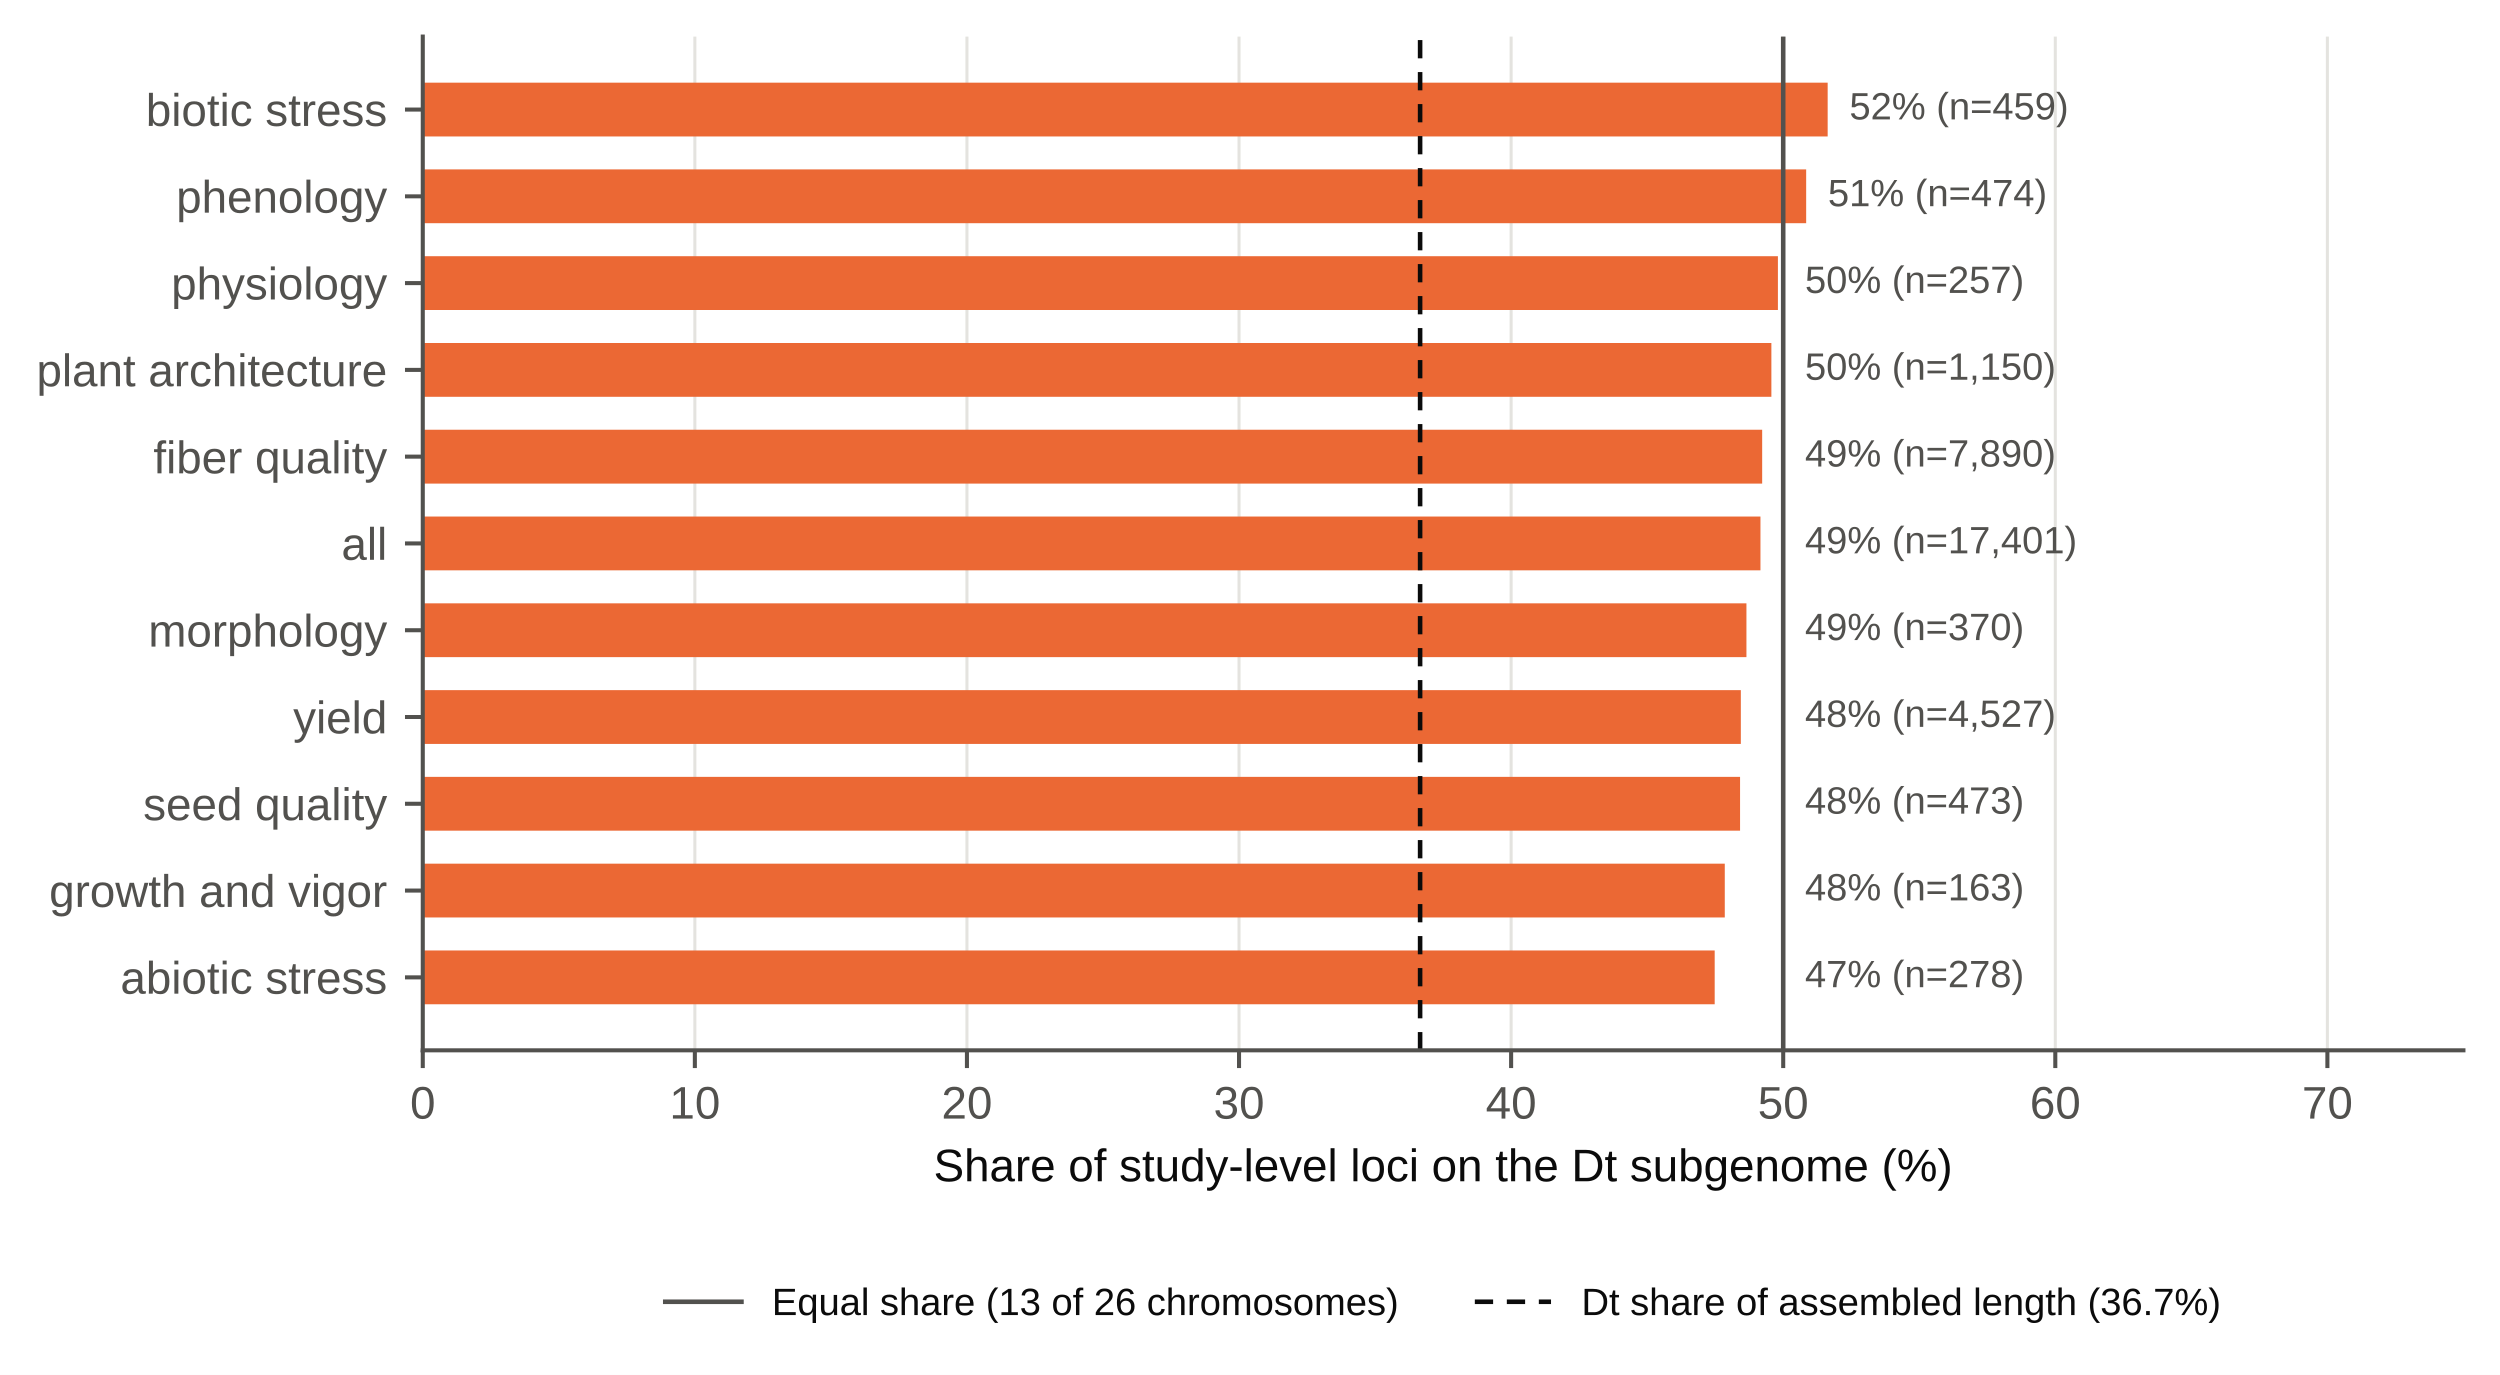
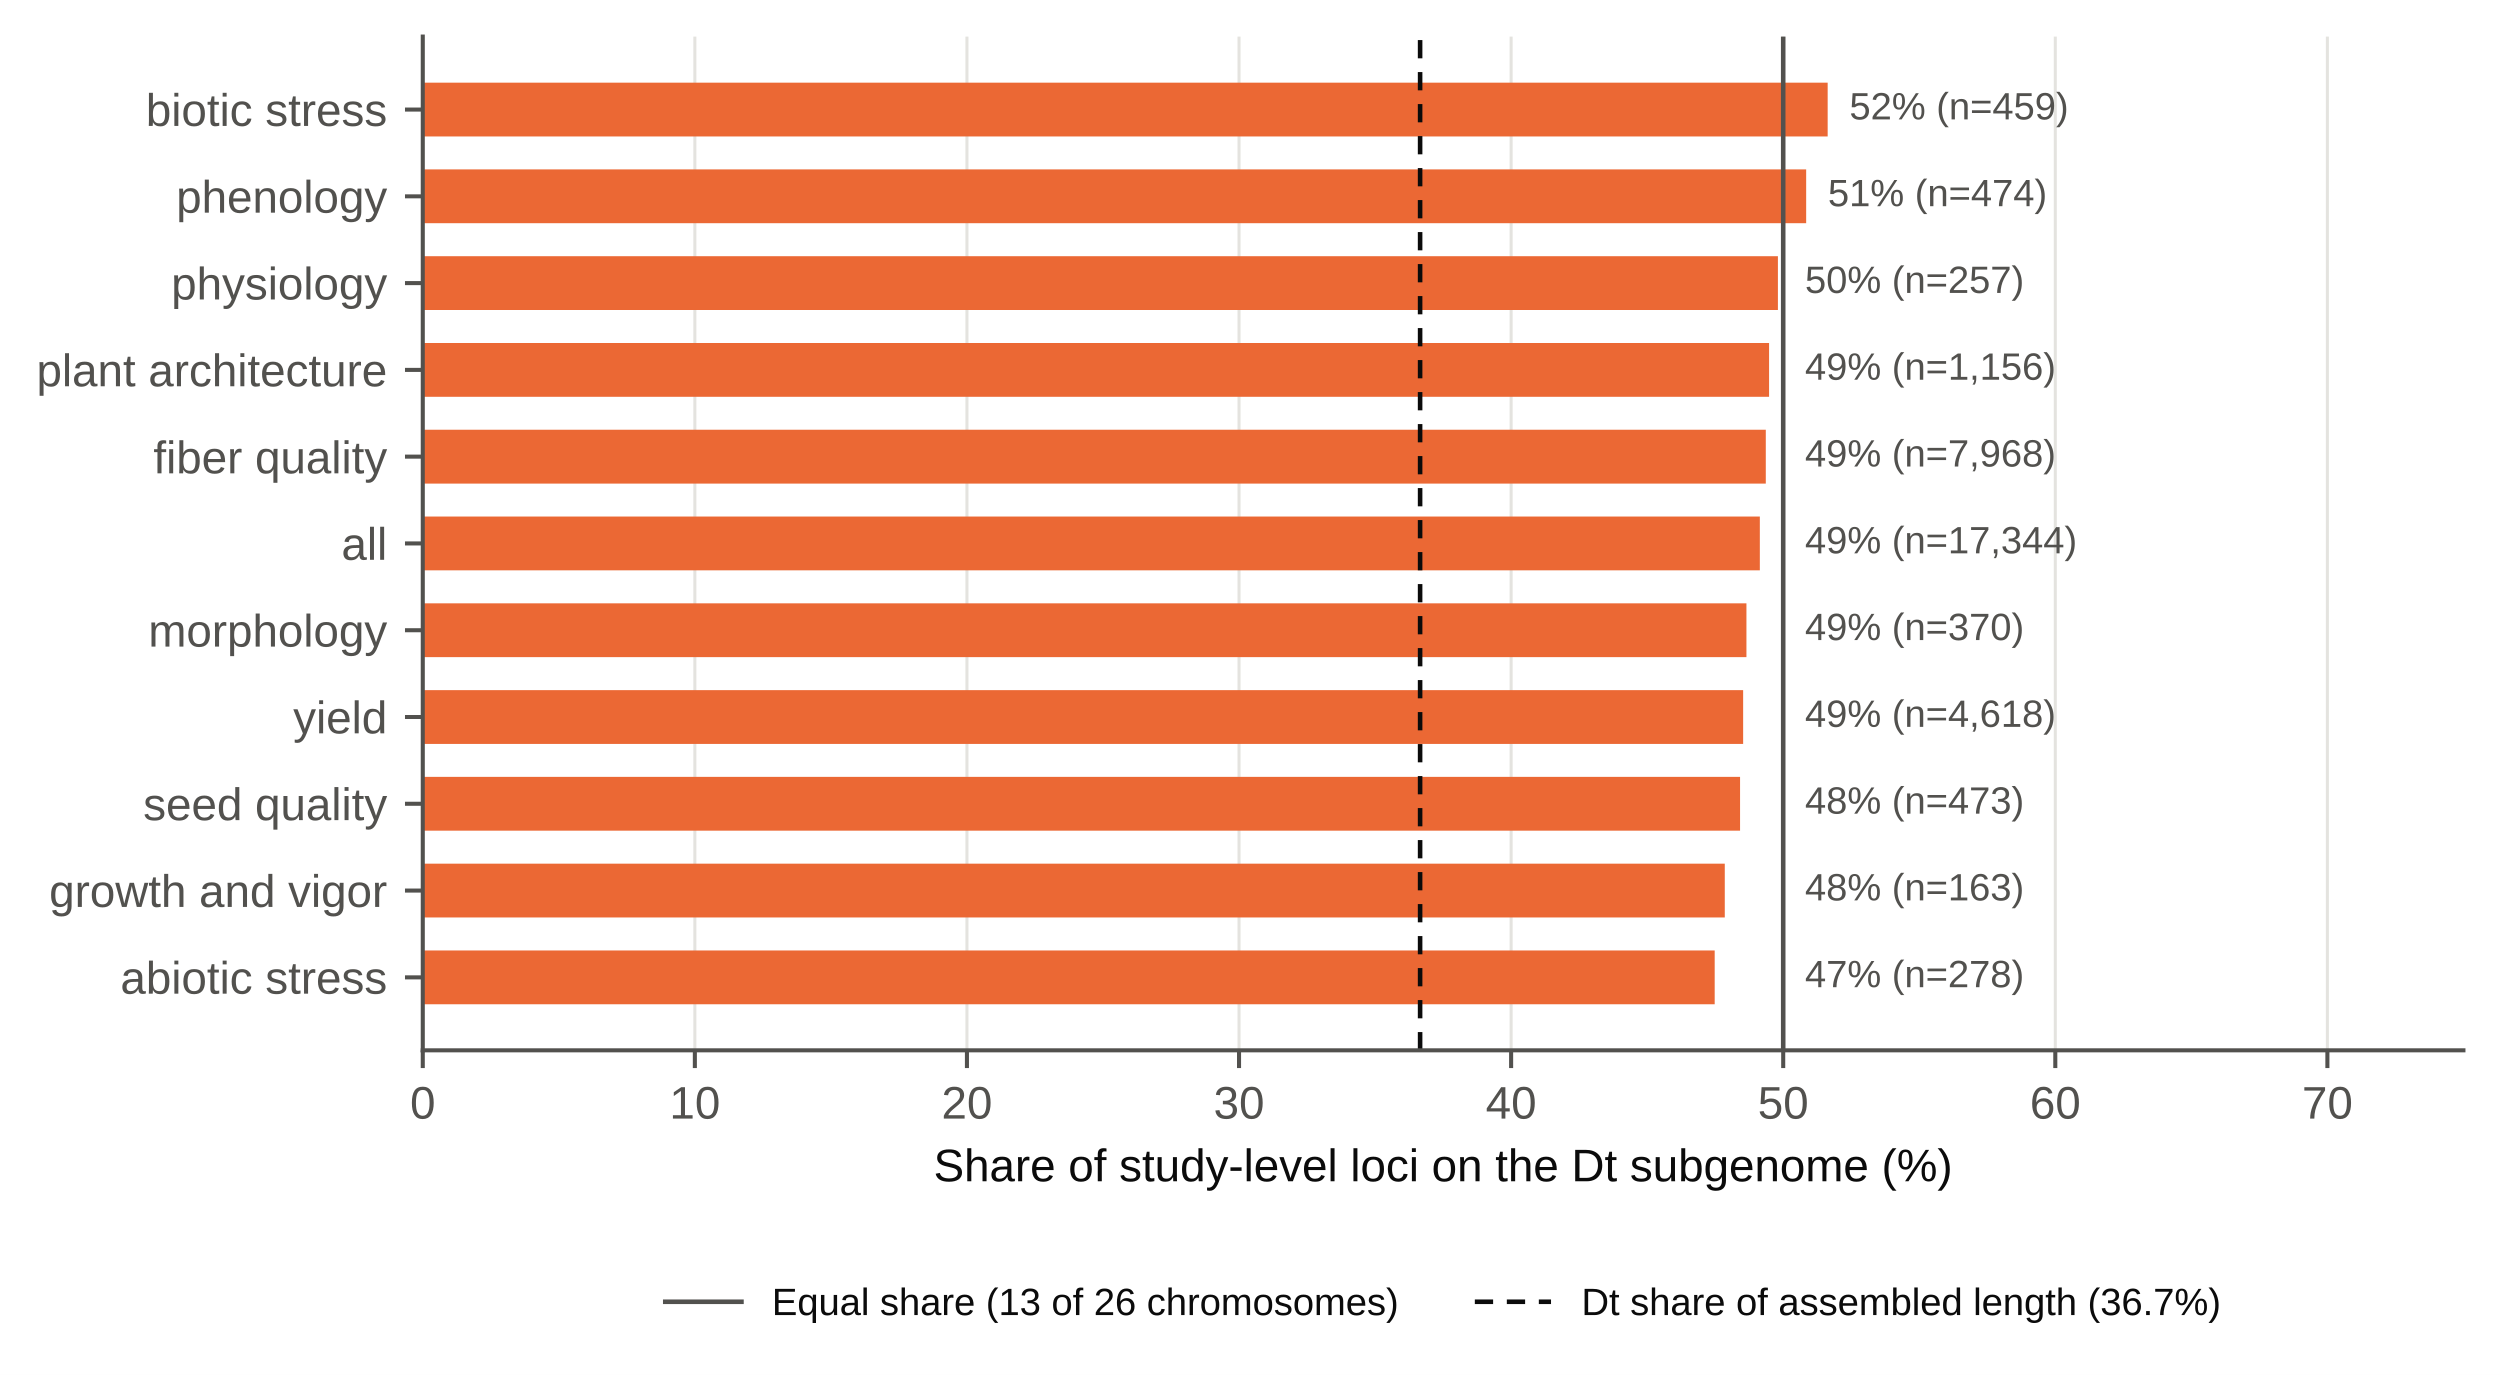
<svg xmlns="http://www.w3.org/2000/svg" xmlns:xlink="http://www.w3.org/1999/xlink" width="492.193pt" height="270.689pt" viewBox="0 0 492.193 270.689" version="1.1">
  <defs>
    <style type="text/css">*{stroke-linejoin: round; stroke-linecap: butt}</style>
  </defs>
  <g id="figure_1">
    <g id="patch_1">
      <path d="M 0 270.689  L 492.193 270.689  L 492.193 0  L 0 0  z " style="fill: #ffffff" />
    </g>
    <g id="axes_1">
      <g id="patch_2">
        <path d="M 83.233 206.784  L 484.993 206.784  L 484.993 7.2  L 83.233 7.2  z " style="fill: #ffffff" />
      </g>
      <g id="matplotlib.axis_1">
        <g id="xtick_1">
          <g id="line2d_1">
-             <path d="M 83.233 206.784  L 83.233 7.2  " clip-path="url(#pad573e11e2)" style="fill: none; stroke: #e4e3df; stroke-width: 0.6; stroke-linecap: square" />
+             <path d="M 83.233 206.784  L 83.233 7.2  " clip-path="url(#p16ce8aff1f)" style="fill: none; stroke: #e4e3df; stroke-width: 0.6; stroke-linecap: square" />
          </g>
          <g id="line2d_2">
            <defs>
-               <path id="mef7775f29e" d="M 0 0  L 0 3.5  " style="stroke: #52514e; stroke-width: 0.8" />
+               <path id="m2fff115360" d="M 0 0  L 0 3.5  " style="stroke: #52514e; stroke-width: 0.8" />
            </defs>
            <g>
-               <use xlink:href="#mef7775f29e" x="83.233" y="206.784" style="fill: #52514e; stroke: #52514e; stroke-width: 0.8" />
+               <use xlink:href="#m2fff115360" x="83.233" y="206.784" style="fill: #52514e; stroke: #52514e; stroke-width: 0.8" />
            </g>
          </g>
          <g id="text_1">
            <text style="font-size: 9px; font-family: 'Arial', 'Helvetica', 'DejaVu Sans'; text-anchor: middle; fill: #52514e" x="83.233" y="220.226" transform="rotate(-0 83.23281 220.226)">0</text>
          </g>
        </g>
        <g id="xtick_2">
          <g id="line2d_3">
-             <path d="M 136.801 206.784  L 136.801 7.2  " clip-path="url(#pad573e11e2)" style="fill: none; stroke: #e4e3df; stroke-width: 0.6; stroke-linecap: square" />
+             <path d="M 136.801 206.784  L 136.801 7.2  " clip-path="url(#p16ce8aff1f)" style="fill: none; stroke: #e4e3df; stroke-width: 0.6; stroke-linecap: square" />
          </g>
          <g id="line2d_4">
            <g>
-               <use xlink:href="#mef7775f29e" x="136.801" y="206.784" style="fill: #52514e; stroke: #52514e; stroke-width: 0.8" />
+               <use xlink:href="#m2fff115360" x="136.801" y="206.784" style="fill: #52514e; stroke: #52514e; stroke-width: 0.8" />
            </g>
          </g>
          <g id="text_2">
            <text style="font-size: 9px; font-family: 'Arial', 'Helvetica', 'DejaVu Sans'; text-anchor: middle; fill: #52514e" x="136.801" y="220.226" transform="rotate(-0 136.8008 220.226)">10</text>
          </g>
        </g>
        <g id="xtick_3">
          <g id="line2d_5">
-             <path d="M 190.369 206.784  L 190.369 7.2  " clip-path="url(#pad573e11e2)" style="fill: none; stroke: #e4e3df; stroke-width: 0.6; stroke-linecap: square" />
+             <path d="M 190.369 206.784  L 190.369 7.2  " clip-path="url(#p16ce8aff1f)" style="fill: none; stroke: #e4e3df; stroke-width: 0.6; stroke-linecap: square" />
          </g>
          <g id="line2d_6">
            <g>
-               <use xlink:href="#mef7775f29e" x="190.369" y="206.784" style="fill: #52514e; stroke: #52514e; stroke-width: 0.8" />
+               <use xlink:href="#m2fff115360" x="190.369" y="206.784" style="fill: #52514e; stroke: #52514e; stroke-width: 0.8" />
            </g>
          </g>
          <g id="text_3">
            <text style="font-size: 9px; font-family: 'Arial', 'Helvetica', 'DejaVu Sans'; text-anchor: middle; fill: #52514e" x="190.369" y="220.226" transform="rotate(-0 190.3688 220.226)">20</text>
          </g>
        </g>
        <g id="xtick_4">
          <g id="line2d_7">
-             <path d="M 243.937 206.784  L 243.937 7.2  " clip-path="url(#pad573e11e2)" style="fill: none; stroke: #e4e3df; stroke-width: 0.6; stroke-linecap: square" />
+             <path d="M 243.937 206.784  L 243.937 7.2  " clip-path="url(#p16ce8aff1f)" style="fill: none; stroke: #e4e3df; stroke-width: 0.6; stroke-linecap: square" />
          </g>
          <g id="line2d_8">
            <g>
-               <use xlink:href="#mef7775f29e" x="243.937" y="206.784" style="fill: #52514e; stroke: #52514e; stroke-width: 0.8" />
+               <use xlink:href="#m2fff115360" x="243.937" y="206.784" style="fill: #52514e; stroke: #52514e; stroke-width: 0.8" />
            </g>
          </g>
          <g id="text_4">
            <text style="font-size: 9px; font-family: 'Arial', 'Helvetica', 'DejaVu Sans'; text-anchor: middle; fill: #52514e" x="243.937" y="220.226" transform="rotate(-0 243.9368 220.226)">30</text>
          </g>
        </g>
        <g id="xtick_5">
          <g id="line2d_9">
-             <path d="M 297.505 206.784  L 297.505 7.2  " clip-path="url(#pad573e11e2)" style="fill: none; stroke: #e4e3df; stroke-width: 0.6; stroke-linecap: square" />
+             <path d="M 297.505 206.784  L 297.505 7.2  " clip-path="url(#p16ce8aff1f)" style="fill: none; stroke: #e4e3df; stroke-width: 0.6; stroke-linecap: square" />
          </g>
          <g id="line2d_10">
            <g>
-               <use xlink:href="#mef7775f29e" x="297.505" y="206.784" style="fill: #52514e; stroke: #52514e; stroke-width: 0.8" />
+               <use xlink:href="#m2fff115360" x="297.505" y="206.784" style="fill: #52514e; stroke: #52514e; stroke-width: 0.8" />
            </g>
          </g>
          <g id="text_5">
            <text style="font-size: 9px; font-family: 'Arial', 'Helvetica', 'DejaVu Sans'; text-anchor: middle; fill: #52514e" x="297.505" y="220.226" transform="rotate(-0 297.5048 220.226)">40</text>
          </g>
        </g>
        <g id="xtick_6">
          <g id="line2d_11">
-             <path d="M 351.073 206.784  L 351.073 7.2  " clip-path="url(#pad573e11e2)" style="fill: none; stroke: #e4e3df; stroke-width: 0.6; stroke-linecap: square" />
+             <path d="M 351.073 206.784  L 351.073 7.2  " clip-path="url(#p16ce8aff1f)" style="fill: none; stroke: #e4e3df; stroke-width: 0.6; stroke-linecap: square" />
          </g>
          <g id="line2d_12">
            <g>
-               <use xlink:href="#mef7775f29e" x="351.073" y="206.784" style="fill: #52514e; stroke: #52514e; stroke-width: 0.8" />
+               <use xlink:href="#m2fff115360" x="351.073" y="206.784" style="fill: #52514e; stroke: #52514e; stroke-width: 0.8" />
            </g>
          </g>
          <g id="text_6">
            <text style="font-size: 9px; font-family: 'Arial', 'Helvetica', 'DejaVu Sans'; text-anchor: middle; fill: #52514e" x="351.073" y="220.226" transform="rotate(-0 351.0728 220.226)">50</text>
          </g>
        </g>
        <g id="xtick_7">
          <g id="line2d_13">
-             <path d="M 404.641 206.784  L 404.641 7.2  " clip-path="url(#pad573e11e2)" style="fill: none; stroke: #e4e3df; stroke-width: 0.6; stroke-linecap: square" />
+             <path d="M 404.641 206.784  L 404.641 7.2  " clip-path="url(#p16ce8aff1f)" style="fill: none; stroke: #e4e3df; stroke-width: 0.6; stroke-linecap: square" />
          </g>
          <g id="line2d_14">
            <g>
-               <use xlink:href="#mef7775f29e" x="404.641" y="206.784" style="fill: #52514e; stroke: #52514e; stroke-width: 0.8" />
+               <use xlink:href="#m2fff115360" x="404.641" y="206.784" style="fill: #52514e; stroke: #52514e; stroke-width: 0.8" />
            </g>
          </g>
          <g id="text_7">
            <text style="font-size: 9px; font-family: 'Arial', 'Helvetica', 'DejaVu Sans'; text-anchor: middle; fill: #52514e" x="404.641" y="220.226" transform="rotate(-0 404.6408 220.226)">60</text>
          </g>
        </g>
        <g id="xtick_8">
          <g id="line2d_15">
-             <path d="M 458.209 206.784  L 458.209 7.2  " clip-path="url(#pad573e11e2)" style="fill: none; stroke: #e4e3df; stroke-width: 0.6; stroke-linecap: square" />
+             <path d="M 458.209 206.784  L 458.209 7.2  " clip-path="url(#p16ce8aff1f)" style="fill: none; stroke: #e4e3df; stroke-width: 0.6; stroke-linecap: square" />
          </g>
          <g id="line2d_16">
            <g>
-               <use xlink:href="#mef7775f29e" x="458.209" y="206.784" style="fill: #52514e; stroke: #52514e; stroke-width: 0.8" />
+               <use xlink:href="#m2fff115360" x="458.209" y="206.784" style="fill: #52514e; stroke: #52514e; stroke-width: 0.8" />
            </g>
          </g>
          <g id="text_8">
            <text style="font-size: 9px; font-family: 'Arial', 'Helvetica', 'DejaVu Sans'; text-anchor: middle; fill: #52514e" x="458.209" y="220.226" transform="rotate(-0 458.2088 220.226)">70</text>
          </g>
        </g>
        <g id="text_9">
          <text style="font-size: 9px; font-family: 'Arial', 'Helvetica', 'DejaVu Sans'; text-anchor: middle; fill: #0b0b0b" x="284.113" y="232.566" transform="rotate(-0 284.1128 232.5665)">Share of study-level loci on the Dt subgenome (%)</text>
        </g>
      </g>
      <g id="matplotlib.axis_2">
        <g id="ytick_1">
          <g id="line2d_17">
            <defs>
-               <path id="m5007015c02" d="M 0 0  L -3.5 0  " style="stroke: #52514e; stroke-width: 0.8" />
+               <path id="me42bcd1c63" d="M 0 0  L -3.5 0  " style="stroke: #52514e; stroke-width: 0.8" />
            </defs>
            <g>
-               <use xlink:href="#m5007015c02" x="83.233" y="192.416" style="fill: #52514e; stroke: #52514e; stroke-width: 0.8" />
+               <use xlink:href="#me42bcd1c63" x="83.233" y="192.416" style="fill: #52514e; stroke: #52514e; stroke-width: 0.8" />
            </g>
          </g>
          <g id="text_10">
            <text style="font-size: 9px; font-family: 'Arial', 'Helvetica', 'DejaVu Sans'; text-anchor: end; fill: #52514e" x="76.233" y="195.637" transform="rotate(-0 76.23281 195.6367)">abiotic stress</text>
          </g>
        </g>
        <g id="ytick_2">
          <g id="line2d_18">
            <g>
-               <use xlink:href="#m5007015c02" x="83.233" y="175.331" style="fill: #52514e; stroke: #52514e; stroke-width: 0.8" />
+               <use xlink:href="#me42bcd1c63" x="83.233" y="175.331" style="fill: #52514e; stroke: #52514e; stroke-width: 0.8" />
            </g>
          </g>
          <g id="text_11">
            <text style="font-size: 9px; font-family: 'Arial', 'Helvetica', 'DejaVu Sans'; text-anchor: end; fill: #52514e" x="76.233" y="178.552" transform="rotate(-0 76.23281 178.552)">growth and vigor</text>
          </g>
        </g>
        <g id="ytick_3">
          <g id="line2d_19">
            <g>
-               <use xlink:href="#m5007015c02" x="83.233" y="158.246" style="fill: #52514e; stroke: #52514e; stroke-width: 0.8" />
+               <use xlink:href="#me42bcd1c63" x="83.233" y="158.246" style="fill: #52514e; stroke: #52514e; stroke-width: 0.8" />
            </g>
          </g>
          <g id="text_12">
            <text style="font-size: 9px; font-family: 'Arial', 'Helvetica', 'DejaVu Sans'; text-anchor: end; fill: #52514e" x="76.233" y="161.467" transform="rotate(-0 76.23281 161.4673)">seed quality</text>
          </g>
        </g>
        <g id="ytick_4">
          <g id="line2d_20">
            <g>
-               <use xlink:href="#m5007015c02" x="83.233" y="141.161" style="fill: #52514e; stroke: #52514e; stroke-width: 0.8" />
+               <use xlink:href="#me42bcd1c63" x="83.233" y="141.161" style="fill: #52514e; stroke: #52514e; stroke-width: 0.8" />
            </g>
          </g>
          <g id="text_13">
            <text style="font-size: 9px; font-family: 'Arial', 'Helvetica', 'DejaVu Sans'; text-anchor: end; fill: #52514e" x="76.233" y="144.383" transform="rotate(-0 76.23281 144.3825)">yield</text>
          </g>
        </g>
        <g id="ytick_5">
          <g id="line2d_21">
            <g>
-               <use xlink:href="#m5007015c02" x="83.233" y="124.077" style="fill: #52514e; stroke: #52514e; stroke-width: 0.8" />
+               <use xlink:href="#me42bcd1c63" x="83.233" y="124.077" style="fill: #52514e; stroke: #52514e; stroke-width: 0.8" />
            </g>
          </g>
          <g id="text_14">
            <text style="font-size: 9px; font-family: 'Arial', 'Helvetica', 'DejaVu Sans'; text-anchor: end; fill: #52514e" x="76.233" y="127.298" transform="rotate(-0 76.23281 127.2978)">morphology</text>
          </g>
        </g>
        <g id="ytick_6">
          <g id="line2d_22">
            <g>
-               <use xlink:href="#m5007015c02" x="83.233" y="106.992" style="fill: #52514e; stroke: #52514e; stroke-width: 0.8" />
+               <use xlink:href="#me42bcd1c63" x="83.233" y="106.992" style="fill: #52514e; stroke: #52514e; stroke-width: 0.8" />
            </g>
          </g>
          <g id="text_15">
            <text style="font-size: 9px; font-family: 'Arial', 'Helvetica', 'DejaVu Sans'; text-anchor: end; fill: #52514e" x="76.233" y="110.213" transform="rotate(-0 76.23281 110.213)">all</text>
          </g>
        </g>
        <g id="ytick_7">
          <g id="line2d_23">
            <g>
-               <use xlink:href="#m5007015c02" x="83.233" y="89.907" style="fill: #52514e; stroke: #52514e; stroke-width: 0.8" />
+               <use xlink:href="#me42bcd1c63" x="83.233" y="89.907" style="fill: #52514e; stroke: #52514e; stroke-width: 0.8" />
            </g>
          </g>
          <g id="text_16">
            <text style="font-size: 9px; font-family: 'Arial', 'Helvetica', 'DejaVu Sans'; text-anchor: end; fill: #52514e" x="76.233" y="93.183" transform="rotate(-0 76.23281 93.18311)">fiber quality</text>
          </g>
        </g>
        <g id="ytick_8">
          <g id="line2d_24">
            <g>
-               <use xlink:href="#m5007015c02" x="83.233" y="72.823" style="fill: #52514e; stroke: #52514e; stroke-width: 0.8" />
+               <use xlink:href="#me42bcd1c63" x="83.233" y="72.823" style="fill: #52514e; stroke: #52514e; stroke-width: 0.8" />
            </g>
          </g>
          <g id="text_17">
            <text style="font-size: 9px; font-family: 'Arial', 'Helvetica', 'DejaVu Sans'; text-anchor: end; fill: #52514e" x="76.233" y="76.044" transform="rotate(-0 76.23281 76.04352)">plant architecture</text>
          </g>
        </g>
        <g id="ytick_9">
          <g id="line2d_25">
            <g>
-               <use xlink:href="#m5007015c02" x="83.233" y="55.738" style="fill: #52514e; stroke: #52514e; stroke-width: 0.8" />
+               <use xlink:href="#me42bcd1c63" x="83.233" y="55.738" style="fill: #52514e; stroke: #52514e; stroke-width: 0.8" />
            </g>
          </g>
          <g id="text_18">
            <text style="font-size: 9px; font-family: 'Arial', 'Helvetica', 'DejaVu Sans'; text-anchor: end; fill: #52514e" x="76.233" y="58.959" transform="rotate(-0 76.23281 58.95878)">physiology</text>
          </g>
        </g>
        <g id="ytick_10">
          <g id="line2d_26">
            <g>
-               <use xlink:href="#m5007015c02" x="83.233" y="38.653" style="fill: #52514e; stroke: #52514e; stroke-width: 0.8" />
+               <use xlink:href="#me42bcd1c63" x="83.233" y="38.653" style="fill: #52514e; stroke: #52514e; stroke-width: 0.8" />
            </g>
          </g>
          <g id="text_19">
            <text style="font-size: 9px; font-family: 'Arial', 'Helvetica', 'DejaVu Sans'; text-anchor: end; fill: #52514e" x="76.233" y="41.874" transform="rotate(-0 76.23281 41.87403)">phenology</text>
          </g>
        </g>
        <g id="ytick_11">
          <g id="line2d_27">
            <g>
-               <use xlink:href="#m5007015c02" x="83.233" y="21.568" style="fill: #52514e; stroke: #52514e; stroke-width: 0.8" />
+               <use xlink:href="#me42bcd1c63" x="83.233" y="21.568" style="fill: #52514e; stroke: #52514e; stroke-width: 0.8" />
            </g>
          </g>
          <g id="text_20">
            <text style="font-size: 9px; font-family: 'Arial', 'Helvetica', 'DejaVu Sans'; text-anchor: end; fill: #52514e" x="76.233" y="24.789" transform="rotate(-0 76.23281 24.78929)">biotic stress</text>
          </g>
        </g>
      </g>
      <g id="patch_3">
-         <path d="M 83.233 197.712  L 337.584 197.712  L 337.584 187.119  L 83.233 187.119  z " clip-path="url(#pad573e11e2)" style="fill: #eb6834" />
+         <path d="M 83.233 197.712  L 337.584 197.712  L 337.584 187.119  L 83.233 187.119  z " clip-path="url(#p16ce8aff1f)" style="fill: #eb6834" />
      </g>
      <g id="patch_4">
-         <path d="M 83.233 180.627  L 339.57 180.627  L 339.57 170.035  L 83.233 170.035  z " clip-path="url(#pad573e11e2)" style="fill: #eb6834" />
+         <path d="M 83.233 180.627  L 339.57 180.627  L 339.57 170.035  L 83.233 170.035  z " clip-path="url(#p16ce8aff1f)" style="fill: #eb6834" />
      </g>
      <g id="patch_5">
-         <path d="M 83.233 163.543  L 342.579 163.543  L 342.579 152.95  L 83.233 152.95  z " clip-path="url(#pad573e11e2)" style="fill: #eb6834" />
+         <path d="M 83.233 163.543  L 342.579 163.543  L 342.579 152.95  L 83.233 152.95  z " clip-path="url(#p16ce8aff1f)" style="fill: #eb6834" />
      </g>
      <g id="patch_6">
-         <path d="M 83.233 146.458  L 342.731 146.458  L 342.731 135.865  L 83.233 135.865  z " clip-path="url(#pad573e11e2)" style="fill: #eb6834" />
+         <path d="M 83.233 146.458  L 343.185 146.458  L 343.185 135.865  L 83.233 135.865  z " clip-path="url(#p16ce8aff1f)" style="fill: #eb6834" />
      </g>
      <g id="patch_7">
-         <path d="M 83.233 129.373  L 343.834 129.373  L 343.834 118.78  L 83.233 118.78  z " clip-path="url(#pad573e11e2)" style="fill: #eb6834" />
+         <path d="M 83.233 129.373  L 343.834 129.373  L 343.834 118.78  L 83.233 118.78  z " clip-path="url(#p16ce8aff1f)" style="fill: #eb6834" />
      </g>
      <g id="patch_8">
-         <path d="M 83.233 112.288  L 346.594 112.288  L 346.594 101.696  L 83.233 101.696  z " clip-path="url(#pad573e11e2)" style="fill: #eb6834" />
+         <path d="M 83.233 112.288  L 346.471 112.288  L 346.471 101.696  L 83.233 101.696  z " clip-path="url(#p16ce8aff1f)" style="fill: #eb6834" />
      </g>
      <g id="patch_9">
-         <path d="M 83.233 95.204  L 346.931 95.204  L 346.931 84.611  L 83.233 84.611  z " clip-path="url(#pad573e11e2)" style="fill: #eb6834" />
+         <path d="M 83.233 95.204  L 347.644 95.204  L 347.644 84.611  L 83.233 84.611  z " clip-path="url(#p16ce8aff1f)" style="fill: #eb6834" />
      </g>
      <g id="patch_10">
-         <path d="M 83.233 78.119  L 348.744 78.119  L 348.744 67.526  L 83.233 67.526  z " clip-path="url(#pad573e11e2)" style="fill: #eb6834" />
+         <path d="M 83.233 78.119  L 348.292 78.119  L 348.292 67.526  L 83.233 67.526  z " clip-path="url(#p16ce8aff1f)" style="fill: #eb6834" />
      </g>
      <g id="patch_11">
-         <path d="M 83.233 61.034  L 350.031 61.034  L 350.031 50.441  L 83.233 50.441  z " clip-path="url(#pad573e11e2)" style="fill: #eb6834" />
+         <path d="M 83.233 61.034  L 350.031 61.034  L 350.031 50.441  L 83.233 50.441  z " clip-path="url(#p16ce8aff1f)" style="fill: #eb6834" />
      </g>
      <g id="patch_12">
-         <path d="M 83.233 43.949  L 355.593 43.949  L 355.593 33.357  L 83.233 33.357  z " clip-path="url(#pad573e11e2)" style="fill: #eb6834" />
+         <path d="M 83.233 43.949  L 355.593 43.949  L 355.593 33.357  L 83.233 33.357  z " clip-path="url(#p16ce8aff1f)" style="fill: #eb6834" />
      </g>
      <g id="patch_13">
-         <path d="M 83.233 26.865  L 359.826 26.865  L 359.826 16.272  L 83.233 16.272  z " clip-path="url(#pad573e11e2)" style="fill: #eb6834" />
+         <path d="M 83.233 26.865  L 359.826 26.865  L 359.826 16.272  L 83.233 16.272  z " clip-path="url(#p16ce8aff1f)" style="fill: #eb6834" />
      </g>
      <g id="line2d_28">
-         <path d="M 351.073 206.784  L 351.073 7.2  " clip-path="url(#pad573e11e2)" style="fill: none; stroke: #52514e; stroke-width: 0.9; stroke-linecap: square" />
+         <path d="M 351.073 206.784  L 351.073 7.2  " clip-path="url(#p16ce8aff1f)" style="fill: none; stroke: #52514e; stroke-width: 0.9; stroke-linecap: square" />
      </g>
      <g id="line2d_29">
-         <path d="M 279.586 206.784  L 279.586 7.2  " clip-path="url(#pad573e11e2)" style="fill: none; stroke-dasharray: 3.6,2.7; stroke-dashoffset: 0; stroke: #0b0b0b; stroke-width: 0.9" />
+         <path d="M 279.586 206.784  L 279.586 7.2  " clip-path="url(#p16ce8aff1f)" style="fill: none; stroke-dasharray: 3.6,2.7; stroke-dashoffset: 0; stroke: #0b0b0b; stroke-width: 0.9" />
      </g>
      <g id="patch_14">
        <path d="M 83.233 206.784  L 83.233 7.2  " style="fill: none; stroke: #52514e; stroke-width: 0.8; stroke-linejoin: miter; stroke-linecap: square" />
      </g>
      <g id="patch_15">
        <path d="M 83.233 206.784  L 484.993 206.784  " style="fill: none; stroke: #52514e; stroke-width: 0.8; stroke-linejoin: miter; stroke-linecap: square" />
      </g>
      <g id="text_21">
        <text style="font-size: 7.5px; font-family: 'Arial', 'Helvetica', 'DejaVu Sans'; text-anchor: start; fill: #52514e" x="355.358" y="194.356" transform="rotate(-0 355.3583 194.3564)">47%  (n=278)</text>
      </g>
      <g id="text_22">
        <text style="font-size: 7.5px; font-family: 'Arial', 'Helvetica', 'DejaVu Sans'; text-anchor: start; fill: #52514e" x="355.358" y="177.272" transform="rotate(-0 355.3583 177.2716)">48%  (n=163)</text>
      </g>
      <g id="text_23">
        <text style="font-size: 7.5px; font-family: 'Arial', 'Helvetica', 'DejaVu Sans'; text-anchor: start; fill: #52514e" x="355.358" y="160.187" transform="rotate(-0 355.3583 160.1869)">48%  (n=473)</text>
      </g>
      <g id="text_24">
-         <text style="font-size: 7.5px; font-family: 'Arial', 'Helvetica', 'DejaVu Sans'; text-anchor: start; fill: #52514e" x="355.358" y="143.102" transform="rotate(-0 355.3583 143.1021)">48%  (n=4,527)</text>
+         <text style="font-size: 7.5px; font-family: 'Arial', 'Helvetica', 'DejaVu Sans'; text-anchor: start; fill: #52514e" x="355.358" y="143.102" transform="rotate(-0 355.3583 143.1021)">49%  (n=4,618)</text>
      </g>
      <g id="text_25">
        <text style="font-size: 7.5px; font-family: 'Arial', 'Helvetica', 'DejaVu Sans'; text-anchor: start; fill: #52514e" x="355.358" y="126.017" transform="rotate(-0 355.3583 126.0174)">49%  (n=370)</text>
      </g>
      <g id="text_26">
-         <text style="font-size: 7.5px; font-family: 'Arial', 'Helvetica', 'DejaVu Sans'; text-anchor: start; fill: #52514e" x="355.358" y="108.933" transform="rotate(-0 355.3583 108.9326)">49%  (n=17,401)</text>
+         <text style="font-size: 7.5px; font-family: 'Arial', 'Helvetica', 'DejaVu Sans'; text-anchor: start; fill: #52514e" x="355.358" y="108.933" transform="rotate(-0 355.3583 108.9326)">49%  (n=17,344)</text>
      </g>
      <g id="text_27">
-         <text style="font-size: 7.5px; font-family: 'Arial', 'Helvetica', 'DejaVu Sans'; text-anchor: start; fill: #52514e" x="355.358" y="91.848" transform="rotate(-0 355.3583 91.84788)">49%  (n=7,890)</text>
+         <text style="font-size: 7.5px; font-family: 'Arial', 'Helvetica', 'DejaVu Sans'; text-anchor: start; fill: #52514e" x="355.358" y="91.848" transform="rotate(-0 355.3583 91.84788)">49%  (n=7,968)</text>
      </g>
      <g id="text_28">
-         <text style="font-size: 7.5px; font-family: 'Arial', 'Helvetica', 'DejaVu Sans'; text-anchor: start; fill: #52514e" x="355.358" y="74.763" transform="rotate(-0 355.3583 74.76313)">50%  (n=1,150)</text>
+         <text style="font-size: 7.5px; font-family: 'Arial', 'Helvetica', 'DejaVu Sans'; text-anchor: start; fill: #52514e" x="355.358" y="74.763" transform="rotate(-0 355.3583 74.76313)">49%  (n=1,156)</text>
      </g>
      <g id="text_29">
        <text style="font-size: 7.5px; font-family: 'Arial', 'Helvetica', 'DejaVu Sans'; text-anchor: start; fill: #52514e" x="355.358" y="57.678" transform="rotate(-0 355.3583 57.67839)">50%  (n=257)</text>
      </g>
      <g id="text_30">
        <text style="font-size: 7.5px; font-family: 'Arial', 'Helvetica', 'DejaVu Sans'; text-anchor: start; fill: #52514e" x="359.879" y="40.594" transform="rotate(-0 359.8788 40.59364)">51%  (n=474)</text>
      </g>
      <g id="text_31">
        <text style="font-size: 7.5px; font-family: 'Arial', 'Helvetica', 'DejaVu Sans'; text-anchor: start; fill: #52514e" x="364.111" y="23.509" transform="rotate(-0 364.1112 23.5089)">52%  (n=459)</text>
      </g>
      <g id="legend_1">
        <g id="line2d_30">
          <path d="M 130.975 256.286  L 138.475 256.286  L 145.975 256.286  " style="fill: none; stroke: #52514e; stroke-width: 0.9; stroke-linecap: square" />
        </g>
        <g id="text_32">
          <text style="font-size: 7.5px; font-family: 'Arial', 'Helvetica', 'DejaVu Sans'; text-anchor: start; fill: #0b0b0b" x="151.975" y="258.911" transform="rotate(-0 151.9745 258.9106)">Equal share (13 of 26 chromosomes)</text>
        </g>
        <g id="line2d_31">
          <path d="M 290.36 256.286  L 297.86 256.286  L 305.36 256.286  " style="fill: none; stroke-dasharray: 3.6,2.7; stroke-dashoffset: 0; stroke: #0b0b0b; stroke-width: 0.9" />
        </g>
        <g id="text_33">
          <text style="font-size: 7.5px; font-family: 'Arial', 'Helvetica', 'DejaVu Sans'; text-anchor: start; fill: #0b0b0b" x="311.36" y="258.911" transform="rotate(-0 311.3601 258.9106)">Dt share of assembled length (36.7%)</text>
        </g>
      </g>
    </g>
  </g>
  <defs>
-     <clipPath id="pad573e11e2">
+     <clipPath id="p16ce8aff1f">
      <rect x="83.233" y="7.2" width="401.76" height="199.584" />
    </clipPath>
  </defs>
</svg>
